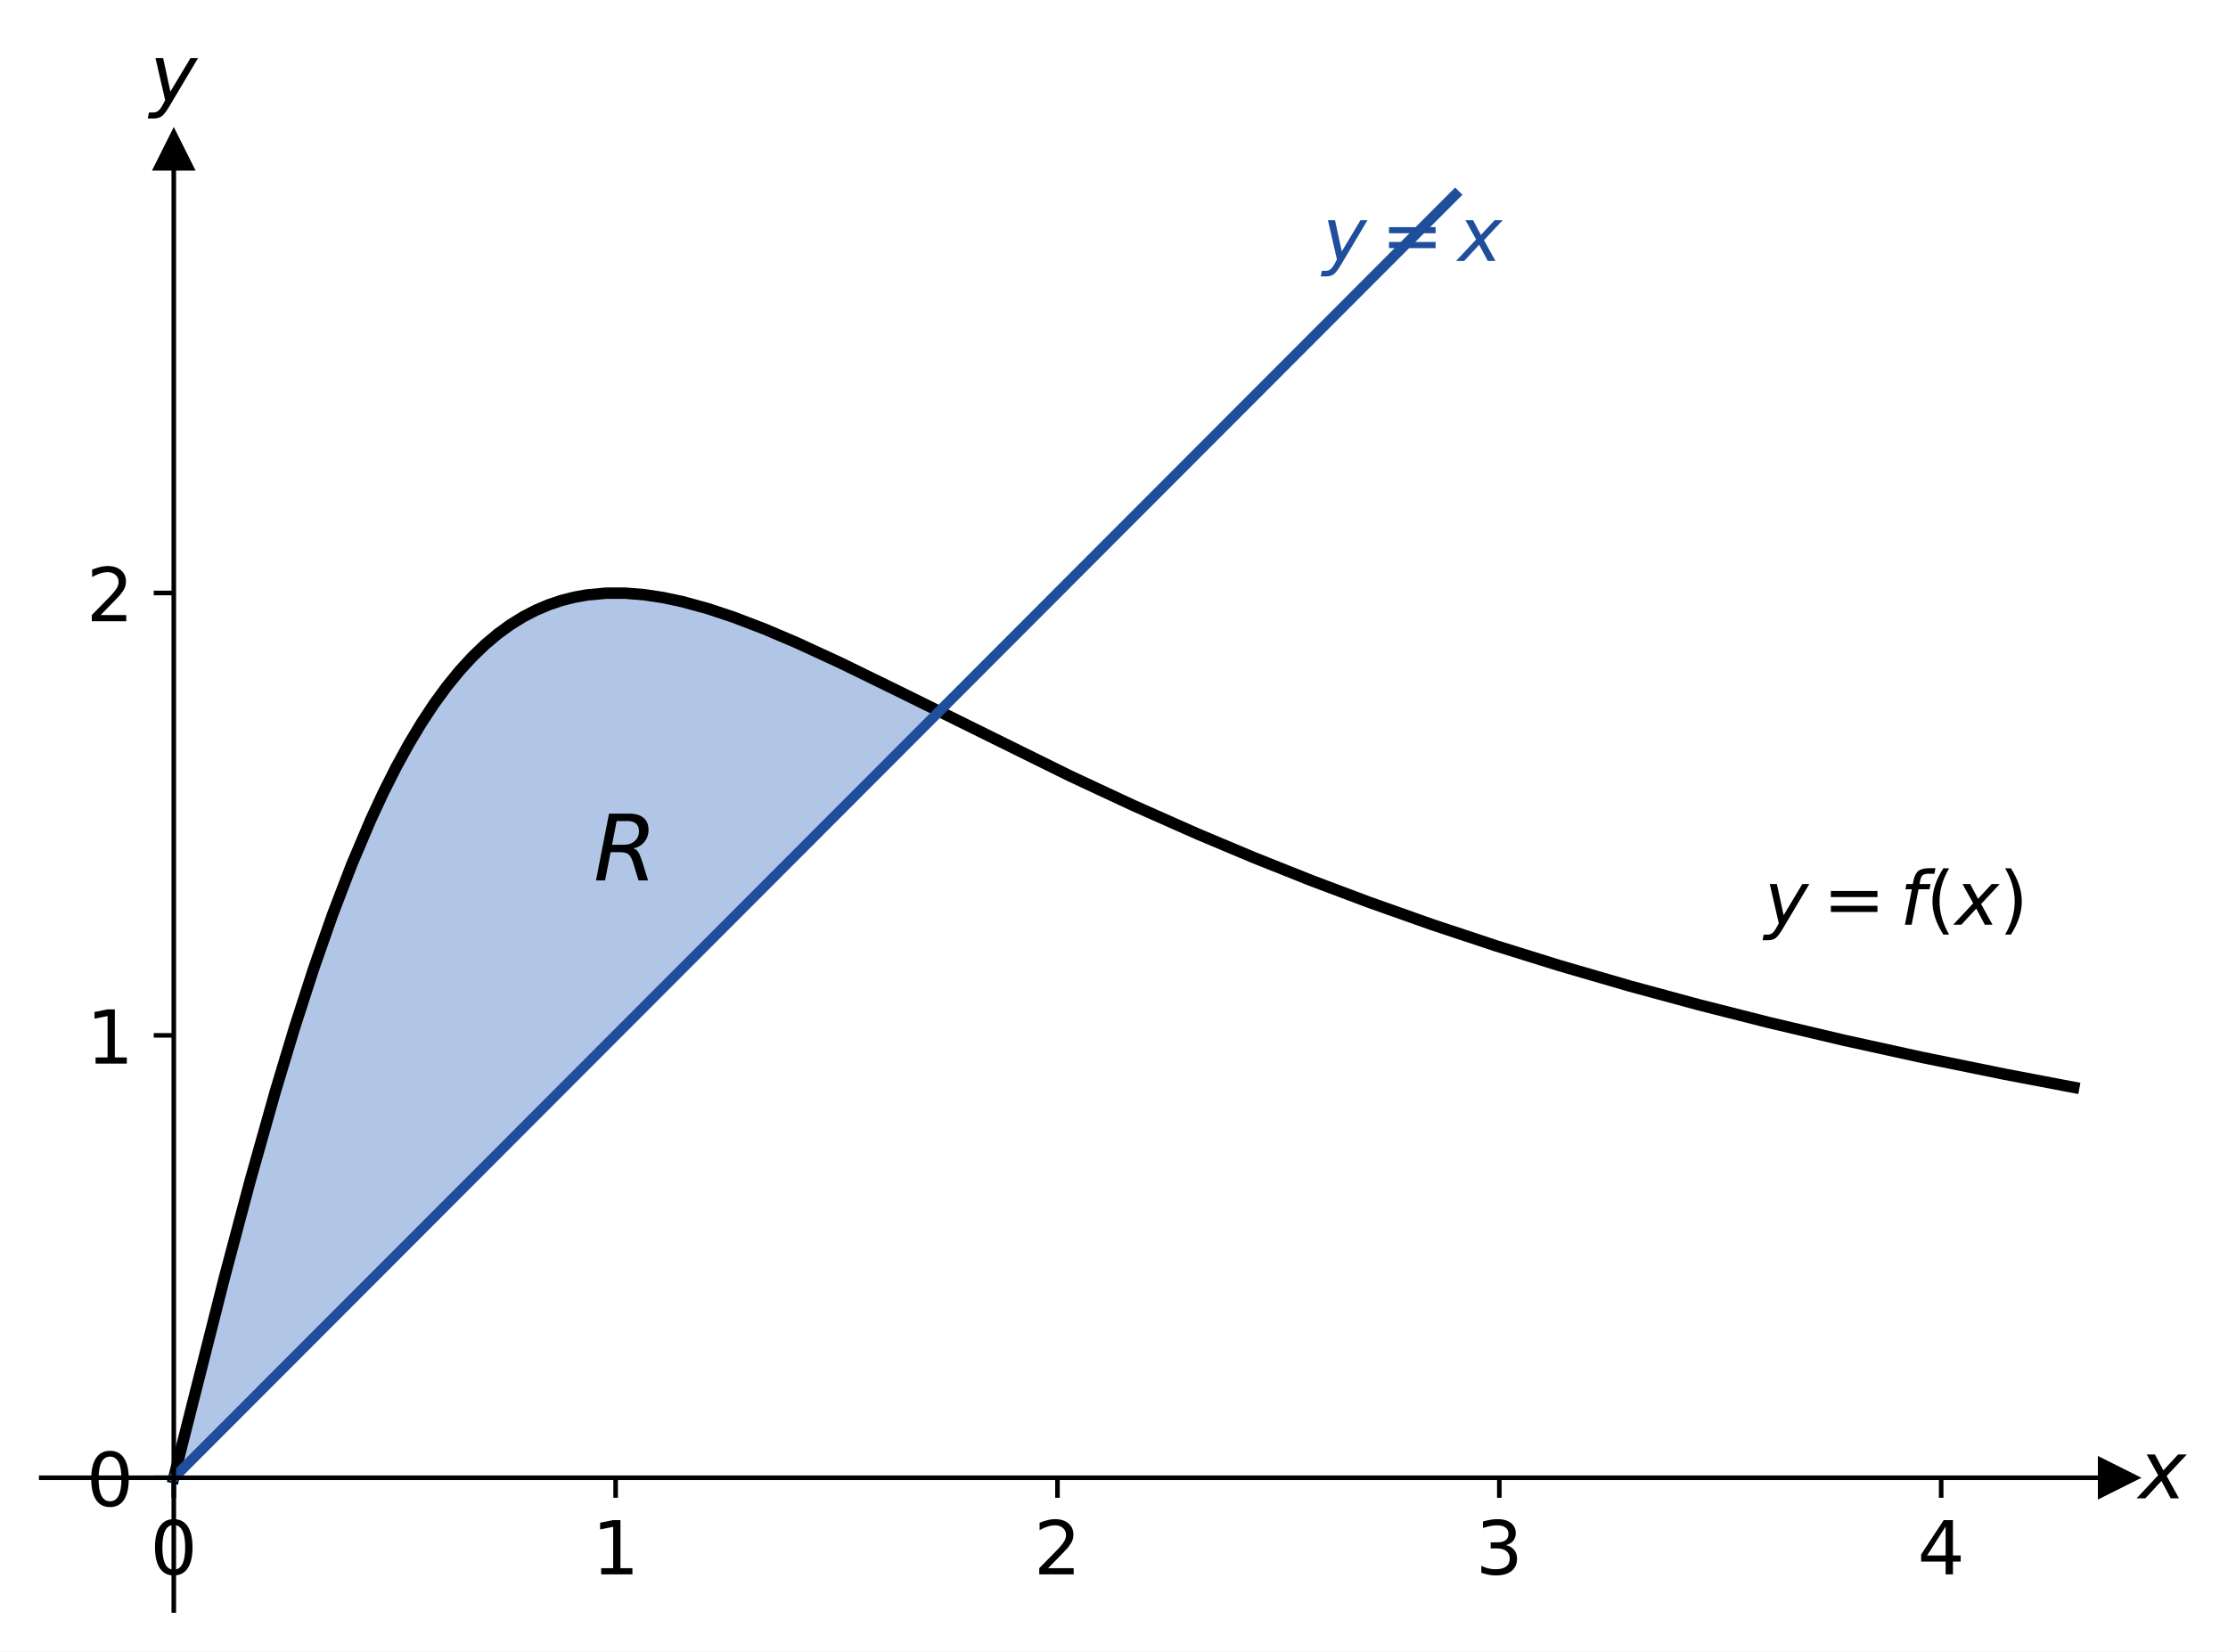
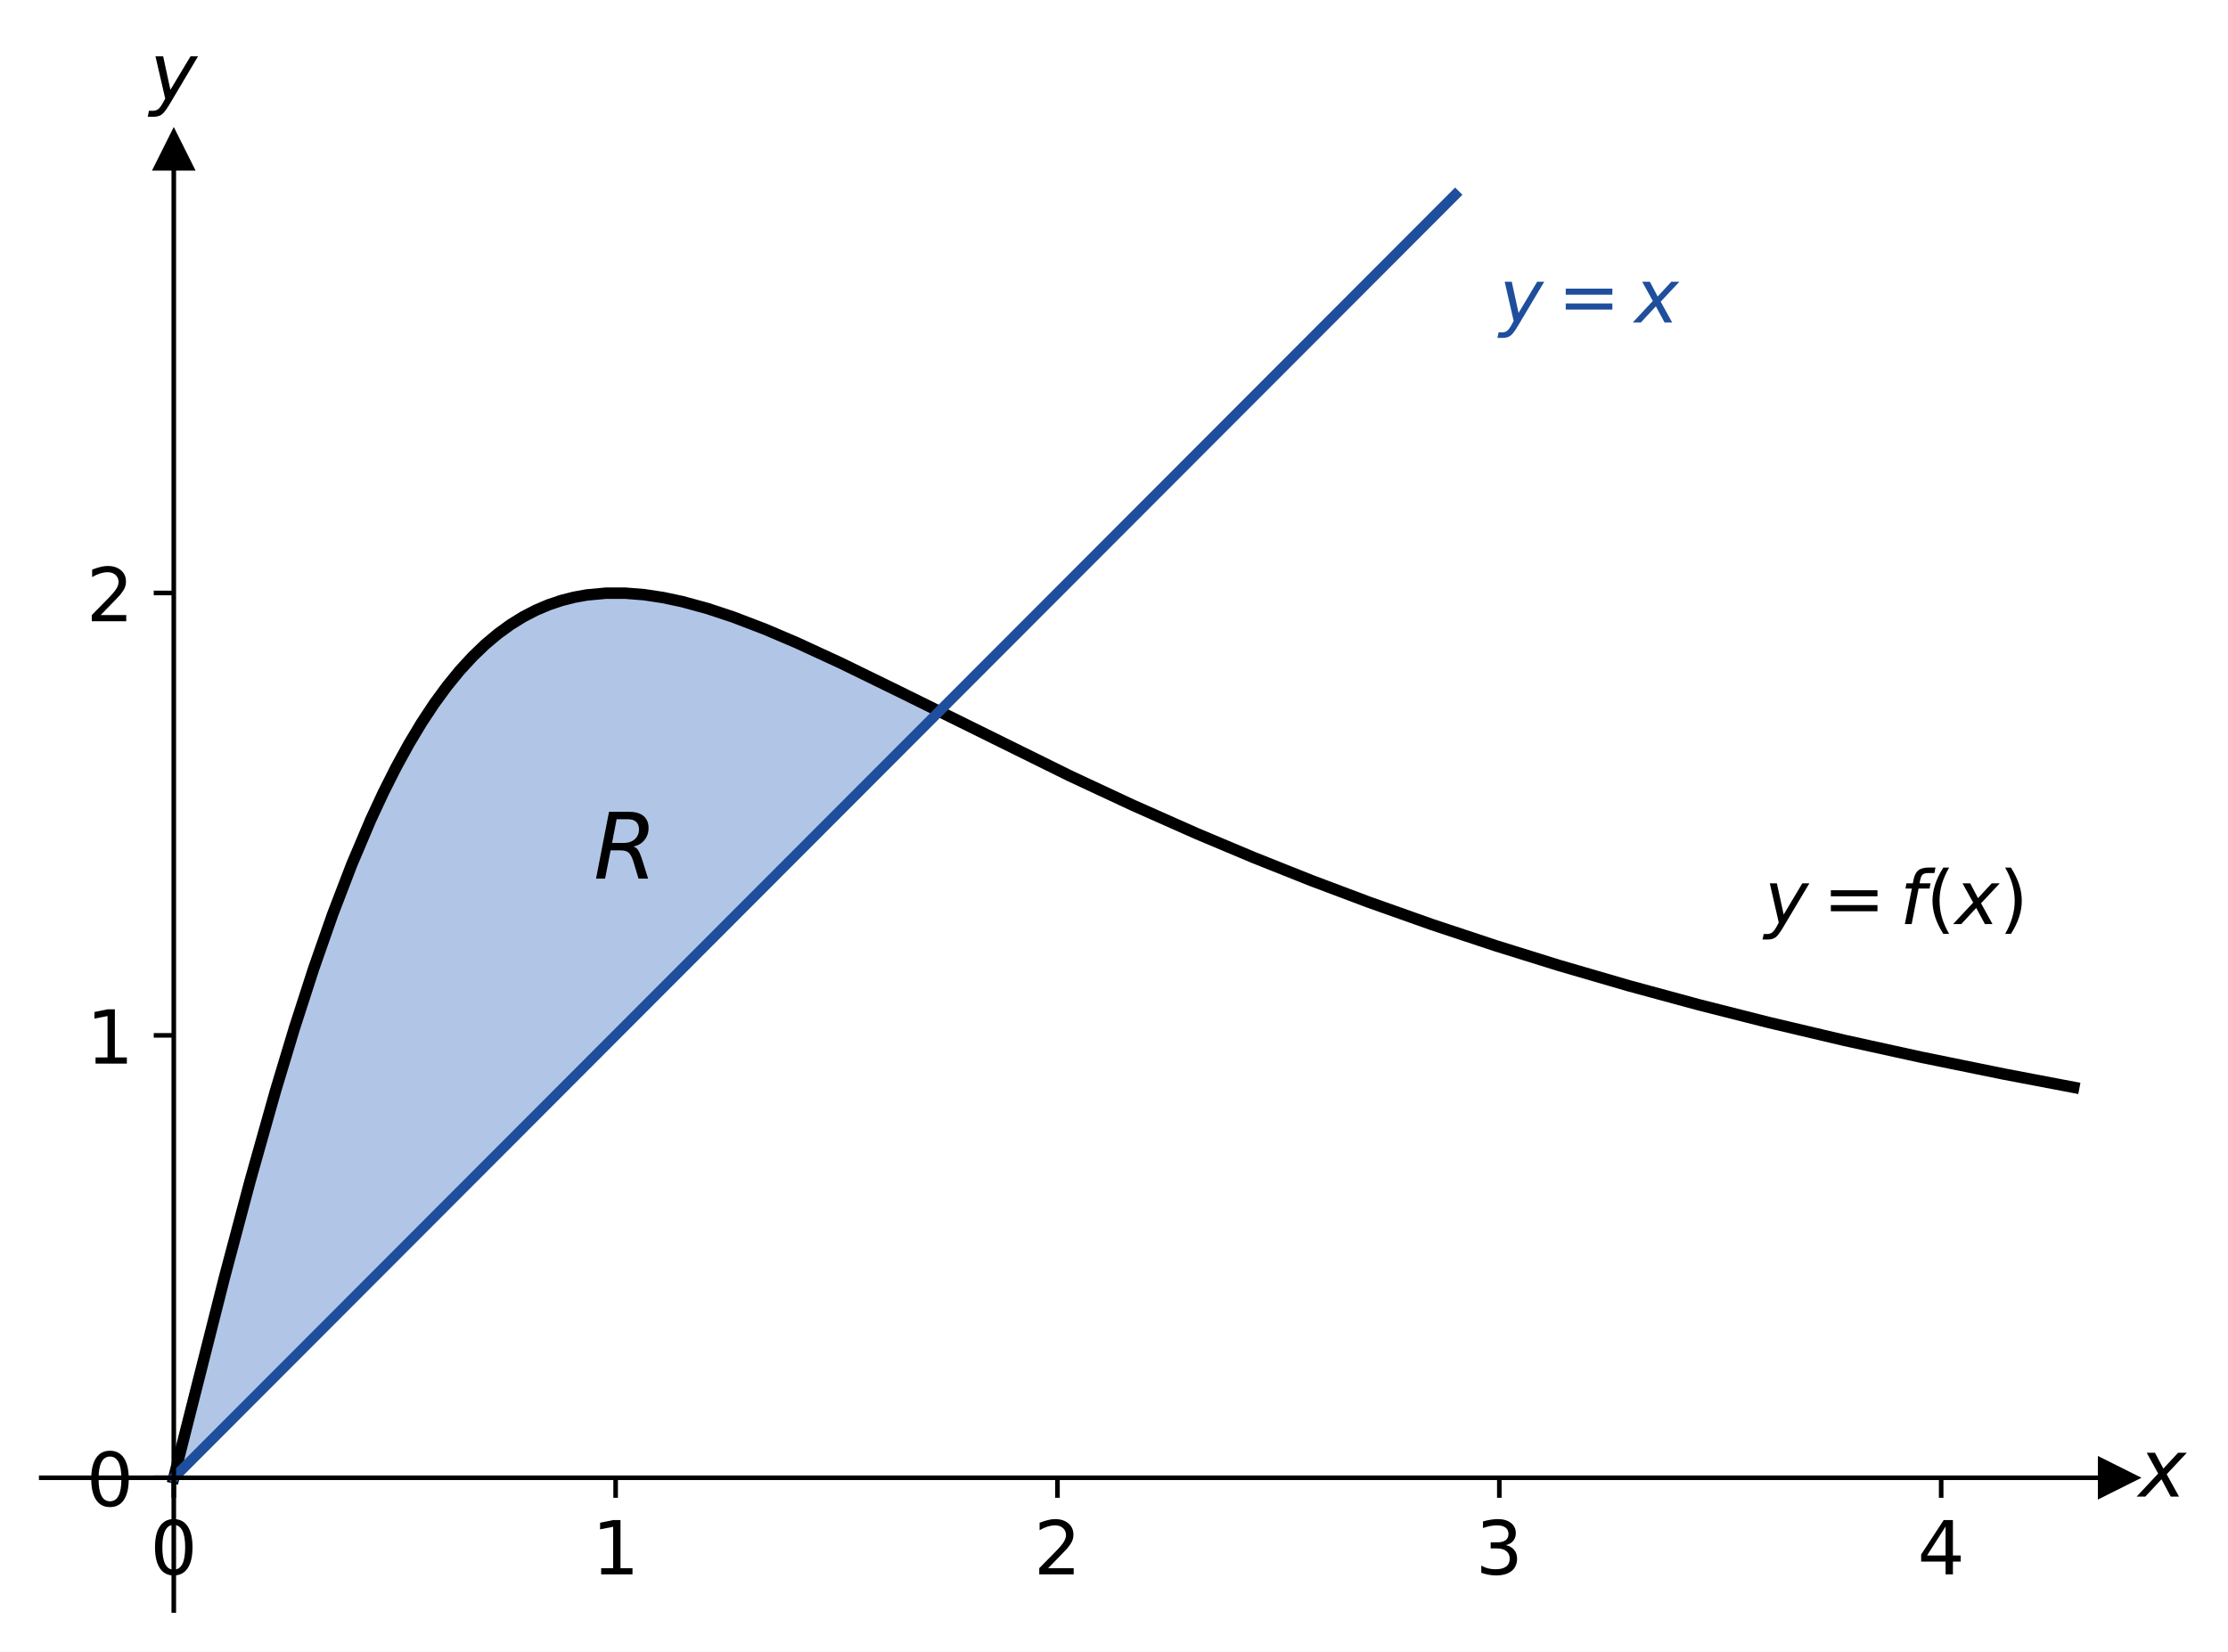
<svg xmlns="http://www.w3.org/2000/svg" xmlns:xlink="http://www.w3.org/1999/xlink" width="389.127pt" height="288.524pt" viewBox="0 0 389.127 288.524" version="1.1">
  <defs>
    <style type="text/css">*{stroke-linejoin: round; stroke-linecap: butt}</style>
  </defs>
  <g id="figure_1">
    <g id="patch_1">
      <path d="M 0 288.524  L 389.127 288.524  L 389.127 0  L 0 0  z " style="fill: #ffffff" />
    </g>
    <g id="axes_1">
      <g id="patch_2">
        <path d="M 7.2 281.324  L 369.9 281.324  L 369.9 26.3  L 7.2 26.3  z " style="fill: #ffffff" />
      </g>
      <g id="FillBetweenPolyCollection_1">
        <defs>
-           <path id="m726019458d" d="M 30.351 -30.384  L 30.351 -30.384  L 31.023 -31.057  L 31.694 -31.729  L 32.366 -32.402  L 33.038 -33.075  L 33.709 -33.747  L 34.381 -34.42  L 35.053 -35.092  L 35.724 -35.765  L 36.396 -36.438  L 37.068 -37.11  L 37.739 -37.783  L 38.411 -38.456  L 39.083 -39.128  L 39.754 -39.801  L 40.426 -40.473  L 41.098 -41.146  L 41.769 -41.819  L 42.441 -42.491  L 43.113 -43.164  L 43.785 -43.837  L 44.456 -44.509  L 45.128 -45.182  L 45.8 -45.854  L 46.471 -46.527  L 47.143 -47.2  L 47.815 -47.872  L 48.486 -48.545  L 49.158 -49.218  L 49.83 -49.89  L 50.501 -50.563  L 51.173 -51.235  L 51.845 -51.908  L 52.516 -52.581  L 53.188 -53.253  L 53.86 -53.926  L 54.531 -54.599  L 55.203 -55.271  L 55.875 -55.944  L 56.546 -56.616  L 57.218 -57.289  L 57.89 -57.962  L 58.561 -58.634  L 59.233 -59.307  L 59.905 -59.98  L 60.576 -60.652  L 61.248 -61.325  L 61.92 -61.997  L 62.591 -62.67  L 63.263 -63.343  L 63.935 -64.015  L 64.606 -64.688  L 65.278 -65.361  L 65.95 -66.033  L 66.621 -66.706  L 67.293 -67.379  L 67.965 -68.051  L 68.636 -68.724  L 69.308 -69.396  L 69.98 -70.069  L 70.651 -70.742  L 71.323 -71.414  L 71.995 -72.087  L 72.666 -72.76  L 73.338 -73.432  L 74.01 -74.105  L 74.681 -74.777  L 75.353 -75.45  L 76.025 -76.123  L 76.696 -76.795  L 77.368 -77.468  L 78.04 -78.141  L 78.711 -78.813  L 79.383 -79.486  L 80.055 -80.158  L 80.726 -80.831  L 81.398 -81.504  L 82.07 -82.176  L 82.741 -82.849  L 83.413 -83.522  L 84.085 -84.194  L 84.756 -84.867  L 85.428 -85.539  L 86.1 -86.212  L 86.772 -86.885  L 87.443 -87.557  L 88.115 -88.23  L 88.787 -88.903  L 89.458 -89.575  L 90.13 -90.248  L 90.802 -90.92  L 91.473 -91.593  L 92.145 -92.266  L 92.817 -92.938  L 93.488 -93.611  L 94.16 -94.284  L 94.832 -94.956  L 95.503 -95.629  L 96.175 -96.302  L 96.847 -96.974  L 97.518 -97.647  L 98.19 -98.319  L 98.862 -98.992  L 99.533 -99.665  L 100.205 -100.337  L 100.877 -101.01  L 101.548 -101.683  L 102.22 -102.355  L 102.892 -103.028  L 103.563 -103.7  L 104.235 -104.373  L 104.907 -105.046  L 105.578 -105.718  L 106.25 -106.391  L 106.922 -107.064  L 107.593 -107.736  L 108.265 -108.409  L 108.937 -109.081  L 109.608 -109.754  L 110.28 -110.427  L 110.952 -111.099  L 111.623 -111.772  L 112.295 -112.445  L 112.967 -113.117  L 113.638 -113.79  L 114.31 -114.462  L 114.982 -115.135  L 115.653 -115.808  L 116.325 -116.48  L 116.997 -117.153  L 117.668 -117.826  L 118.34 -118.498  L 119.012 -119.171  L 119.683 -119.843  L 120.355 -120.516  L 121.027 -121.189  L 121.698 -121.861  L 122.37 -122.534  L 123.042 -123.207  L 123.713 -123.879  L 124.385 -124.552  L 125.057 -125.224  L 125.728 -125.897  L 126.4 -126.57  L 127.072 -127.242  L 127.744 -127.915  L 128.415 -128.588  L 129.087 -129.26  L 129.759 -129.933  L 130.43 -130.606  L 131.102 -131.278  L 131.774 -131.951  L 132.445 -132.623  L 133.117 -133.296  L 133.789 -133.969  L 134.46 -134.641  L 135.132 -135.314  L 135.804 -135.987  L 136.475 -136.659  L 137.147 -137.332  L 137.819 -138.004  L 138.49 -138.677  L 139.162 -139.35  L 139.834 -140.022  L 140.505 -140.695  L 141.177 -141.368  L 141.849 -142.04  L 142.52 -142.713  L 143.192 -143.385  L 143.864 -144.058  L 144.535 -144.731  L 145.207 -145.403  L 145.879 -146.076  L 146.55 -146.749  L 147.222 -147.421  L 147.894 -148.094  L 148.565 -148.766  L 149.237 -149.439  L 149.909 -150.112  L 150.58 -150.784  L 151.252 -151.457  L 151.924 -152.13  L 152.595 -152.802  L 153.267 -153.475  L 153.939 -154.147  L 154.61 -154.82  L 155.282 -155.493  L 155.954 -156.165  L 156.625 -156.838  L 157.297 -157.511  L 157.969 -158.183  L 158.64 -158.856  L 159.312 -159.528  L 159.984 -160.201  L 160.655 -160.874  L 161.327 -161.546  L 161.999 -162.219  L 162.67 -162.892  L 163.342 -163.564  L 164.014 -164.237  L 164.014 -164.237  L 164.014 -164.237  L 163.342 -164.573  L 162.67 -164.909  L 161.999 -165.246  L 161.327 -165.582  L 160.655 -165.918  L 159.984 -166.253  L 159.312 -166.589  L 158.64 -166.924  L 157.969 -167.259  L 157.297 -167.593  L 156.625 -167.927  L 155.954 -168.261  L 155.282 -168.594  L 154.61 -168.926  L 153.939 -169.257  L 153.267 -169.588  L 152.595 -169.919  L 151.924 -170.248  L 151.252 -170.576  L 150.58 -170.904  L 149.909 -171.23  L 149.237 -171.555  L 148.565 -171.879  L 147.894 -172.202  L 147.222 -172.524  L 146.55 -172.844  L 145.879 -173.163  L 145.207 -173.48  L 144.535 -173.795  L 143.864 -174.109  L 143.192 -174.421  L 142.52 -174.731  L 141.849 -175.039  L 141.177 -175.345  L 140.505 -175.648  L 139.834 -175.95  L 139.162 -176.249  L 138.49 -176.545  L 137.819 -176.839  L 137.147 -177.13  L 136.475 -177.418  L 135.804 -177.704  L 135.132 -177.986  L 134.46 -178.265  L 133.789 -178.541  L 133.117 -178.813  L 132.445 -179.082  L 131.774 -179.347  L 131.102 -179.608  L 130.43 -179.865  L 129.759 -180.118  L 129.087 -180.367  L 128.415 -180.611  L 127.744 -180.851  L 127.072 -181.085  L 126.4 -181.315  L 125.728 -181.54  L 125.057 -181.76  L 124.385 -181.974  L 123.713 -182.182  L 123.042 -182.385  L 122.37 -182.581  L 121.698 -182.772  L 121.027 -182.956  L 120.355 -183.133  L 119.683 -183.303  L 119.012 -183.467  L 118.34 -183.623  L 117.668 -183.772  L 116.997 -183.913  L 116.325 -184.046  L 115.653 -184.172  L 114.982 -184.288  L 114.31 -184.396  L 113.638 -184.495  L 112.967 -184.585  L 112.295 -184.666  L 111.623 -184.737  L 110.952 -184.798  L 110.28 -184.849  L 109.608 -184.889  L 108.937 -184.918  L 108.265 -184.937  L 107.593 -184.944  L 106.922 -184.939  L 106.25 -184.923  L 105.578 -184.894  L 104.907 -184.852  L 104.235 -184.798  L 103.563 -184.73  L 102.892 -184.649  L 102.22 -184.553  L 101.548 -184.444  L 100.877 -184.32  L 100.205 -184.18  L 99.533 -184.026  L 98.862 -183.856  L 98.19 -183.669  L 97.518 -183.466  L 96.847 -183.247  L 96.175 -183.01  L 95.503 -182.755  L 94.832 -182.483  L 94.16 -182.192  L 93.488 -181.882  L 92.817 -181.554  L 92.145 -181.205  L 91.473 -180.837  L 90.802 -180.448  L 90.13 -180.038  L 89.458 -179.607  L 88.787 -179.154  L 88.115 -178.68  L 87.443 -178.182  L 86.772 -177.662  L 86.1 -177.118  L 85.428 -176.551  L 84.756 -175.96  L 84.085 -175.343  L 83.413 -174.702  L 82.741 -174.035  L 82.07 -173.343  L 81.398 -172.624  L 80.726 -171.878  L 80.055 -171.105  L 79.383 -170.305  L 78.711 -169.477  L 78.04 -168.62  L 77.368 -167.735  L 76.696 -166.82  L 76.025 -165.876  L 75.353 -164.903  L 74.681 -163.899  L 74.01 -162.864  L 73.338 -161.799  L 72.666 -160.703  L 71.995 -159.575  L 71.323 -158.415  L 70.651 -157.223  L 69.98 -155.999  L 69.308 -154.742  L 68.636 -153.452  L 67.965 -152.13  L 67.293 -150.774  L 66.621 -149.384  L 65.95 -147.961  L 65.278 -146.504  L 64.606 -145.013  L 63.935 -143.489  L 63.263 -141.93  L 62.591 -140.337  L 61.92 -138.71  L 61.248 -137.049  L 60.576 -135.354  L 59.905 -133.625  L 59.233 -131.862  L 58.561 -130.065  L 57.89 -128.234  L 57.218 -126.37  L 56.546 -124.473  L 55.875 -122.542  L 55.203 -120.579  L 54.531 -118.583  L 53.86 -116.555  L 53.188 -114.495  L 52.516 -112.404  L 51.845 -110.282  L 51.173 -108.13  L 50.501 -105.947  L 49.83 -103.736  L 49.158 -101.495  L 48.486 -99.226  L 47.815 -96.929  L 47.143 -94.606  L 46.471 -92.256  L 45.8 -89.881  L 45.128 -87.482  L 44.456 -85.058  L 43.785 -82.612  L 43.113 -80.143  L 42.441 -77.653  L 41.769 -75.143  L 41.098 -72.613  L 40.426 -70.065  L 39.754 -67.5  L 39.083 -64.918  L 38.411 -62.322  L 37.739 -59.711  L 37.068 -57.087  L 36.396 -54.451  L 35.724 -51.804  L 35.053 -49.148  L 34.381 -46.483  L 33.709 -43.811  L 33.038 -41.133  L 32.366 -38.45  L 31.694 -35.763  L 31.023 -33.074  L 30.351 -30.384  z " style="stroke: #9db8e0; stroke-opacity: 0.8" />
+           <path id="m3c6b346eb5" d="M 30.351 -30.384  L 30.351 -30.384  L 31.023 -31.057  L 31.694 -31.729  L 32.366 -32.402  L 33.038 -33.075  L 33.709 -33.747  L 34.381 -34.42  L 35.053 -35.092  L 35.724 -35.765  L 36.396 -36.438  L 37.068 -37.11  L 37.739 -37.783  L 38.411 -38.456  L 39.083 -39.128  L 39.754 -39.801  L 40.426 -40.473  L 41.098 -41.146  L 41.769 -41.819  L 42.441 -42.491  L 43.113 -43.164  L 43.785 -43.837  L 44.456 -44.509  L 45.128 -45.182  L 45.8 -45.854  L 46.471 -46.527  L 47.143 -47.2  L 47.815 -47.872  L 48.486 -48.545  L 49.158 -49.218  L 49.83 -49.89  L 50.501 -50.563  L 51.173 -51.235  L 51.845 -51.908  L 52.516 -52.581  L 53.188 -53.253  L 53.86 -53.926  L 54.531 -54.599  L 55.203 -55.271  L 55.875 -55.944  L 56.546 -56.616  L 57.218 -57.289  L 57.89 -57.962  L 58.561 -58.634  L 59.233 -59.307  L 59.905 -59.98  L 60.576 -60.652  L 61.248 -61.325  L 61.92 -61.997  L 62.591 -62.67  L 63.263 -63.343  L 63.935 -64.015  L 64.606 -64.688  L 65.278 -65.361  L 65.95 -66.033  L 66.621 -66.706  L 67.293 -67.379  L 67.965 -68.051  L 68.636 -68.724  L 69.308 -69.396  L 69.98 -70.069  L 70.651 -70.742  L 71.323 -71.414  L 71.995 -72.087  L 72.666 -72.76  L 73.338 -73.432  L 74.01 -74.105  L 74.681 -74.777  L 75.353 -75.45  L 76.025 -76.123  L 76.696 -76.795  L 77.368 -77.468  L 78.04 -78.141  L 78.711 -78.813  L 79.383 -79.486  L 80.055 -80.158  L 80.726 -80.831  L 81.398 -81.504  L 82.07 -82.176  L 82.741 -82.849  L 83.413 -83.522  L 84.085 -84.194  L 84.756 -84.867  L 85.428 -85.539  L 86.1 -86.212  L 86.772 -86.885  L 87.443 -87.557  L 88.115 -88.23  L 88.787 -88.903  L 89.458 -89.575  L 90.13 -90.248  L 90.802 -90.92  L 91.473 -91.593  L 92.145 -92.266  L 92.817 -92.938  L 93.488 -93.611  L 94.16 -94.284  L 94.832 -94.956  L 95.503 -95.629  L 96.175 -96.302  L 96.847 -96.974  L 97.518 -97.647  L 98.19 -98.319  L 98.862 -98.992  L 99.533 -99.665  L 100.205 -100.337  L 100.877 -101.01  L 101.548 -101.683  L 102.22 -102.355  L 102.892 -103.028  L 103.563 -103.7  L 104.235 -104.373  L 104.907 -105.046  L 105.578 -105.718  L 106.25 -106.391  L 106.922 -107.064  L 107.593 -107.736  L 108.265 -108.409  L 108.937 -109.081  L 109.608 -109.754  L 110.28 -110.427  L 110.952 -111.099  L 111.623 -111.772  L 112.295 -112.445  L 112.967 -113.117  L 113.638 -113.79  L 114.31 -114.462  L 114.982 -115.135  L 115.653 -115.808  L 116.325 -116.48  L 116.997 -117.153  L 117.668 -117.826  L 118.34 -118.498  L 119.012 -119.171  L 119.683 -119.843  L 120.355 -120.516  L 121.027 -121.189  L 121.698 -121.861  L 122.37 -122.534  L 123.042 -123.207  L 123.713 -123.879  L 124.385 -124.552  L 125.057 -125.224  L 125.728 -125.897  L 126.4 -126.57  L 127.072 -127.242  L 127.744 -127.915  L 128.415 -128.588  L 129.087 -129.26  L 129.759 -129.933  L 130.43 -130.606  L 131.102 -131.278  L 131.774 -131.951  L 132.445 -132.623  L 133.117 -133.296  L 133.789 -133.969  L 134.46 -134.641  L 135.132 -135.314  L 135.804 -135.987  L 136.475 -136.659  L 137.147 -137.332  L 137.819 -138.004  L 138.49 -138.677  L 139.162 -139.35  L 139.834 -140.022  L 140.505 -140.695  L 141.177 -141.368  L 141.849 -142.04  L 142.52 -142.713  L 143.192 -143.385  L 143.864 -144.058  L 144.535 -144.731  L 145.207 -145.403  L 145.879 -146.076  L 146.55 -146.749  L 147.222 -147.421  L 147.894 -148.094  L 148.565 -148.766  L 149.237 -149.439  L 149.909 -150.112  L 150.58 -150.784  L 151.252 -151.457  L 151.924 -152.13  L 152.595 -152.802  L 153.267 -153.475  L 153.939 -154.147  L 154.61 -154.82  L 155.282 -155.493  L 155.954 -156.165  L 156.625 -156.838  L 157.297 -157.511  L 157.969 -158.183  L 158.64 -158.856  L 159.312 -159.528  L 159.984 -160.201  L 160.655 -160.874  L 161.327 -161.546  L 161.999 -162.219  L 162.67 -162.892  L 163.342 -163.564  L 164.014 -164.237  L 164.014 -164.237  L 164.014 -164.237  L 163.342 -164.573  L 162.67 -164.909  L 161.999 -165.246  L 161.327 -165.582  L 160.655 -165.918  L 159.984 -166.253  L 159.312 -166.589  L 158.64 -166.924  L 157.969 -167.259  L 157.297 -167.593  L 156.625 -167.927  L 155.954 -168.261  L 155.282 -168.594  L 154.61 -168.926  L 153.939 -169.257  L 153.267 -169.588  L 152.595 -169.919  L 151.924 -170.248  L 151.252 -170.576  L 150.58 -170.904  L 149.909 -171.23  L 149.237 -171.555  L 148.565 -171.879  L 147.894 -172.202  L 147.222 -172.524  L 146.55 -172.844  L 145.879 -173.163  L 145.207 -173.48  L 144.535 -173.795  L 143.864 -174.109  L 143.192 -174.421  L 142.52 -174.731  L 141.849 -175.039  L 141.177 -175.345  L 140.505 -175.648  L 139.834 -175.95  L 139.162 -176.249  L 138.49 -176.545  L 137.819 -176.839  L 137.147 -177.13  L 136.475 -177.418  L 135.804 -177.704  L 135.132 -177.986  L 134.46 -178.265  L 133.789 -178.541  L 133.117 -178.813  L 132.445 -179.082  L 131.774 -179.347  L 131.102 -179.608  L 130.43 -179.865  L 129.759 -180.118  L 129.087 -180.367  L 128.415 -180.611  L 127.744 -180.851  L 127.072 -181.085  L 126.4 -181.315  L 125.728 -181.54  L 125.057 -181.76  L 124.385 -181.974  L 123.713 -182.182  L 123.042 -182.385  L 122.37 -182.581  L 121.698 -182.772  L 121.027 -182.956  L 120.355 -183.133  L 119.683 -183.303  L 119.012 -183.467  L 118.34 -183.623  L 117.668 -183.772  L 116.997 -183.913  L 116.325 -184.046  L 115.653 -184.172  L 114.982 -184.288  L 114.31 -184.396  L 113.638 -184.495  L 112.967 -184.585  L 112.295 -184.666  L 111.623 -184.737  L 110.952 -184.798  L 110.28 -184.849  L 109.608 -184.889  L 108.937 -184.918  L 108.265 -184.937  L 107.593 -184.944  L 106.922 -184.939  L 106.25 -184.923  L 105.578 -184.894  L 104.907 -184.852  L 104.235 -184.798  L 103.563 -184.73  L 102.892 -184.649  L 102.22 -184.553  L 101.548 -184.444  L 100.877 -184.32  L 100.205 -184.18  L 99.533 -184.026  L 98.862 -183.856  L 98.19 -183.669  L 97.518 -183.466  L 96.847 -183.247  L 96.175 -183.01  L 95.503 -182.755  L 94.832 -182.483  L 94.16 -182.192  L 93.488 -181.882  L 92.817 -181.554  L 92.145 -181.205  L 91.473 -180.837  L 90.802 -180.448  L 90.13 -180.038  L 89.458 -179.607  L 88.787 -179.154  L 88.115 -178.68  L 87.443 -178.182  L 86.772 -177.662  L 86.1 -177.118  L 85.428 -176.551  L 84.756 -175.96  L 84.085 -175.343  L 83.413 -174.702  L 82.741 -174.035  L 82.07 -173.343  L 81.398 -172.624  L 80.726 -171.878  L 80.055 -171.105  L 79.383 -170.305  L 78.711 -169.477  L 78.04 -168.62  L 77.368 -167.735  L 76.696 -166.82  L 76.025 -165.876  L 75.353 -164.903  L 74.681 -163.899  L 74.01 -162.864  L 73.338 -161.799  L 72.666 -160.703  L 71.995 -159.575  L 71.323 -158.415  L 70.651 -157.223  L 69.98 -155.999  L 69.308 -154.742  L 68.636 -153.452  L 67.965 -152.13  L 67.293 -150.774  L 66.621 -149.384  L 65.95 -147.961  L 65.278 -146.504  L 64.606 -145.013  L 63.935 -143.489  L 63.263 -141.93  L 62.591 -140.337  L 61.92 -138.71  L 61.248 -137.049  L 60.576 -135.354  L 59.905 -133.625  L 59.233 -131.862  L 58.561 -130.065  L 57.89 -128.234  L 57.218 -126.37  L 56.546 -124.473  L 55.875 -122.542  L 55.203 -120.579  L 54.531 -118.583  L 53.86 -116.555  L 53.188 -114.495  L 52.516 -112.404  L 51.845 -110.282  L 51.173 -108.13  L 50.501 -105.947  L 49.83 -103.736  L 49.158 -101.495  L 48.486 -99.226  L 47.815 -96.929  L 47.143 -94.606  L 46.471 -92.256  L 45.8 -89.881  L 45.128 -87.482  L 44.456 -85.058  L 43.785 -82.612  L 43.113 -80.143  L 42.441 -77.653  L 41.769 -75.143  L 41.098 -72.613  L 40.426 -70.065  L 39.754 -67.5  L 39.083 -64.918  L 38.411 -62.322  L 37.739 -59.711  L 37.068 -57.087  L 36.396 -54.451  L 35.724 -51.804  L 35.053 -49.148  L 34.381 -46.483  L 33.709 -43.811  L 33.038 -41.133  L 32.366 -38.45  L 31.694 -35.763  L 31.023 -33.074  L 30.351 -30.384  z " style="stroke: #9db8e0; stroke-opacity: 0.8" />
        </defs>
-         <g clip-path="url(#pcbd06faea0)">
-           <use xlink:href="#m726019458d" x="0" y="288.524" style="fill: #9db8e0; fill-opacity: 0.8; stroke: #9db8e0; stroke-opacity: 0.8" />
+         <g clip-path="url(#p4cbbc4926b)">
+           <use xlink:href="#m3c6b346eb5" x="0" y="288.524" style="fill: #9db8e0; fill-opacity: 0.8; stroke: #9db8e0; stroke-opacity: 0.8" />
        </g>
      </g>
      <g id="matplotlib.axis_1">
        <g id="xtick_1">
          <g id="line2d_1">
            <defs>
-               <path id="m41074f0db8" d="M 0 0  L 0 3.5  " style="stroke: #000000; stroke-width: 0.8" />
+               <path id="mc3952c358d" d="M 0 0  L 0 3.5  " style="stroke: #000000; stroke-width: 0.8" />
            </defs>
            <g>
-               <use xlink:href="#m41074f0db8" x="30.351" y="258.14" style="stroke: #000000; stroke-width: 0.8" />
+               <use xlink:href="#mc3952c358d" x="30.351" y="258.14" style="stroke: #000000; stroke-width: 0.8" />
            </g>
          </g>
          <g id="text_1">
-             <g transform="translate(26.21544 275.0174) scale(0.13 -0.13)">
-               <defs>
-                 <path id="DejaVuSans-13" d="M 2034 4250  Q 1547 4250 1301 3770  Q 1056 3291 1056 2328  Q 1056 1369 1301 889  Q 1547 409 2034 409  Q 2525 409 2770 889  Q 3016 1369 3016 2328  Q 3016 3291 2770 3770  Q 2525 4250 2034 4250  z M 2034 4750  Q 2819 4750 3233 4129  Q 3647 3509 3647 2328  Q 3647 1150 3233 529  Q 2819 -91 2034 -91  Q 1250 -91 836 529  Q 422 1150 422 2328  Q 422 3509 836 4129  Q 1250 4750 2034 4750  z " transform="scale(0.015625)" />
-               </defs>
-               <use xlink:href="#DejaVuSans-13" />
-             </g>
+             <text style="font-size: 13px; font-family: 'DejaVu Sans'; text-anchor: middle" x="30.351" y="275.017" transform="rotate(-0 30.35106 275.0174)">0</text>
          </g>
        </g>
        <g id="xtick_2">
          <g id="line2d_2">
            <g>
-               <use xlink:href="#m41074f0db8" x="107.521" y="258.14" style="stroke: #000000; stroke-width: 0.8" />
+               <use xlink:href="#mc3952c358d" x="107.521" y="258.14" style="stroke: #000000; stroke-width: 0.8" />
            </g>
          </g>
          <g id="text_2">
-             <g transform="translate(103.3857 275.0174) scale(0.13 -0.13)">
-               <defs>
-                 <path id="DejaVuSans-14" d="M 794 531  L 1825 531  L 1825 4091  L 703 3866  L 703 4441  L 1819 4666  L 2450 4666  L 2450 531  L 3481 531  L 3481 0  L 794 0  L 794 531  z " transform="scale(0.015625)" />
-               </defs>
-               <use xlink:href="#DejaVuSans-14" />
-             </g>
+             <text style="font-size: 13px; font-family: 'DejaVu Sans'; text-anchor: middle" x="107.521" y="275.017" transform="rotate(-0 107.5213 275.0174)">1</text>
          </g>
        </g>
        <g id="xtick_3">
          <g id="line2d_3">
            <g>
-               <use xlink:href="#m41074f0db8" x="184.691" y="258.14" style="stroke: #000000; stroke-width: 0.8" />
+               <use xlink:href="#mc3952c358d" x="184.691" y="258.14" style="stroke: #000000; stroke-width: 0.8" />
            </g>
          </g>
          <g id="text_3">
-             <g transform="translate(180.5559 275.0174) scale(0.13 -0.13)">
-               <defs>
-                 <path id="DejaVuSans-15" d="M 1228 531  L 3431 531  L 3431 0  L 469 0  L 469 531  Q 828 903 1448 1529  Q 2069 2156 2228 2338  Q 2531 2678 2651 2914  Q 2772 3150 2772 3378  Q 2772 3750 2511 3984  Q 2250 4219 1831 4219  Q 1534 4219 1204 4116  Q 875 4013 500 3803  L 500 4441  Q 881 4594 1212 4672  Q 1544 4750 1819 4750  Q 2544 4750 2975 4387  Q 3406 4025 3406 3419  Q 3406 3131 3298 2873  Q 3191 2616 2906 2266  Q 2828 2175 2409 1742  Q 1991 1309 1228 531  z " transform="scale(0.015625)" />
-               </defs>
-               <use xlink:href="#DejaVuSans-15" />
-             </g>
+             <text style="font-size: 13px; font-family: 'DejaVu Sans'; text-anchor: middle" x="184.691" y="275.017" transform="rotate(-0 184.6915 275.0174)">2</text>
          </g>
        </g>
        <g id="xtick_4">
          <g id="line2d_4">
            <g>
-               <use xlink:href="#m41074f0db8" x="261.862" y="258.14" style="stroke: #000000; stroke-width: 0.8" />
+               <use xlink:href="#mc3952c358d" x="261.862" y="258.14" style="stroke: #000000; stroke-width: 0.8" />
            </g>
          </g>
          <g id="text_4">
-             <g transform="translate(257.7261 275.0174) scale(0.13 -0.13)">
-               <defs>
-                 <path id="DejaVuSans-16" d="M 2597 2516  Q 3050 2419 3304 2112  Q 3559 1806 3559 1356  Q 3559 666 3084 287  Q 2609 -91 1734 -91  Q 1441 -91 1130 -33  Q 819 25 488 141  L 488 750  Q 750 597 1062 519  Q 1375 441 1716 441  Q 2309 441 2620 675  Q 2931 909 2931 1356  Q 2931 1769 2642 2001  Q 2353 2234 1838 2234  L 1294 2234  L 1294 2753  L 1863 2753  Q 2328 2753 2575 2939  Q 2822 3125 2822 3475  Q 2822 3834 2567 4026  Q 2313 4219 1838 4219  Q 1578 4219 1281 4162  Q 984 4106 628 3988  L 628 4550  Q 988 4650 1302 4700  Q 1616 4750 1894 4750  Q 2613 4750 3031 4423  Q 3450 4097 3450 3541  Q 3450 3153 3228 2886  Q 3006 2619 2597 2516  z " transform="scale(0.015625)" />
-               </defs>
-               <use xlink:href="#DejaVuSans-16" />
-             </g>
+             <text style="font-size: 13px; font-family: 'DejaVu Sans'; text-anchor: middle" x="261.862" y="275.017" transform="rotate(-0 261.8617 275.0174)">3</text>
          </g>
        </g>
        <g id="xtick_5">
          <g id="line2d_5">
            <g>
-               <use xlink:href="#m41074f0db8" x="339.032" y="258.14" style="stroke: #000000; stroke-width: 0.8" />
+               <use xlink:href="#mc3952c358d" x="339.032" y="258.14" style="stroke: #000000; stroke-width: 0.8" />
            </g>
          </g>
          <g id="text_5">
-             <g transform="translate(334.8963 275.0174) scale(0.13 -0.13)">
-               <defs>
-                 <path id="DejaVuSans-17" d="M 2419 4116  L 825 1625  L 2419 1625  L 2419 4116  z M 2253 4666  L 3047 4666  L 3047 1625  L 3713 1625  L 3713 1100  L 3047 1100  L 3047 0  L 2419 0  L 2419 1100  L 313 1100  L 313 1709  L 2253 4666  z " transform="scale(0.015625)" />
-               </defs>
-               <use xlink:href="#DejaVuSans-17" />
-             </g>
+             <text style="font-size: 13px; font-family: 'DejaVu Sans'; text-anchor: middle" x="339.032" y="275.017" transform="rotate(-0 339.0319 275.0174)">4</text>
          </g>
        </g>
      </g>
      <g id="matplotlib.axis_2">
        <g id="ytick_1">
          <g id="line2d_6">
            <defs>
-               <path id="mb75d2724c5" d="M 0 0  L -3.5 0  " style="stroke: #000000; stroke-width: 0.8" />
+               <path id="mdf223b8347" d="M 0 0  L -3.5 0  " style="stroke: #000000; stroke-width: 0.8" />
            </defs>
            <g>
-               <use xlink:href="#mb75d2724c5" x="30.351" y="258.14" style="stroke: #000000; stroke-width: 0.8" />
+               <use xlink:href="#mdf223b8347" x="30.351" y="258.14" style="stroke: #000000; stroke-width: 0.8" />
            </g>
          </g>
          <g id="text_6">
-             <g transform="translate(15.07981 263.079) scale(0.13 -0.13)">
-               <use xlink:href="#DejaVuSans-13" />
-             </g>
+             <text style="font-size: 13px; font-family: 'DejaVu Sans'; text-anchor: end" x="23.351" y="263.079" transform="rotate(-0 23.35106 263.079)">0</text>
          </g>
        </g>
        <g id="ytick_2">
          <g id="line2d_7">
            <g>
-               <use xlink:href="#mb75d2724c5" x="30.351" y="180.86" style="stroke: #000000; stroke-width: 0.8" />
+               <use xlink:href="#mdf223b8347" x="30.351" y="180.86" style="stroke: #000000; stroke-width: 0.8" />
            </g>
          </g>
          <g id="text_7">
-             <g transform="translate(15.07981 185.799) scale(0.13 -0.13)">
-               <use xlink:href="#DejaVuSans-14" />
-             </g>
+             <text style="font-size: 13px; font-family: 'DejaVu Sans'; text-anchor: end" x="23.351" y="185.799" transform="rotate(-0 23.35106 185.799)">1</text>
          </g>
        </g>
        <g id="ytick_3">
          <g id="line2d_8">
            <g>
-               <use xlink:href="#mb75d2724c5" x="30.351" y="103.58" style="stroke: #000000; stroke-width: 0.8" />
+               <use xlink:href="#mdf223b8347" x="30.351" y="103.58" style="stroke: #000000; stroke-width: 0.8" />
            </g>
          </g>
          <g id="text_8">
-             <g transform="translate(15.07981 108.519) scale(0.13 -0.13)">
-               <use xlink:href="#DejaVuSans-15" />
-             </g>
+             <text style="font-size: 13px; font-family: 'DejaVu Sans'; text-anchor: end" x="23.351" y="108.519" transform="rotate(-0 23.35106 108.519)">2</text>
          </g>
        </g>
      </g>
      <g id="line2d_9">
        <defs>
-           <path id="m7acbd0b1b2" d="M 3 0  L -3 -3  L -3 3  z " style="stroke: #000000; stroke-linejoin: miter" />
+           <path id="mca47e64a1c" d="M 3 0  L -3 -3  L -3 3  z " style="stroke: #000000; stroke-linejoin: miter" />
        </defs>
        <g>
-           <use xlink:href="#m7acbd0b1b2" x="369.9" y="258.14" style="stroke: #000000; stroke-linejoin: miter" />
+           <use xlink:href="#mca47e64a1c" x="369.9" y="258.14" style="stroke: #000000; stroke-linejoin: miter" />
        </g>
      </g>
      <g id="line2d_10">
        <defs>
-           <path id="m46da535b76" d="M 0 -3  L -3 3  L 3 3  z " style="stroke: #000000; stroke-linejoin: miter" />
+           <path id="m7bbd79f11f" d="M 0 -3  L -3 3  L 3 3  z " style="stroke: #000000; stroke-linejoin: miter" />
        </defs>
        <g>
-           <use xlink:href="#m46da535b76" x="30.351" y="26.3" style="stroke: #000000; stroke-linejoin: miter" />
+           <use xlink:href="#m7bbd79f11f" x="30.351" y="26.3" style="stroke: #000000; stroke-linejoin: miter" />
        </g>
      </g>
      <g id="line2d_11">
-         <path d="M 30.351 258.14  L 39.23 223.041  L 43.669 206.337  L 48.108 190.588  L 51.437 179.543  L 54.767 169.238  L 58.096 159.724  L 61.426 151.033  L 64.755 143.178  L 66.975 138.405  L 69.194 133.999  L 71.414 129.951  L 73.633 126.253  L 75.853 122.894  L 78.073 119.862  L 80.292 117.143  L 82.512 114.723  L 84.732 112.587  L 86.951 110.721  L 89.171 109.109  L 91.39 107.735  L 93.61 106.585  L 95.83 105.643  L 98.049 104.896  L 100.269 104.33  L 102.488 103.931  L 105.818 103.619  L 109.147 103.614  L 112.477 103.879  L 115.806 104.381  L 119.136 105.087  L 123.575 106.3  L 128.014 107.77  L 133.563 109.892  L 139.112 112.254  L 146.881 115.838  L 156.869 120.718  L 186.834 135.518  L 197.932 140.697  L 209.03 145.622  L 219.018 149.823  L 229.006 153.804  L 238.995 157.566  L 250.093 161.501  L 261.191 165.189  L 272.289 168.646  L 284.497 172.201  L 296.704 175.515  L 308.912 178.608  L 322.23 181.752  L 335.548 184.675  L 349.975 187.617  L 362.183 189.941  L 362.183 189.941  " clip-path="url(#pcbd06faea0)" style="fill: none; stroke: #000000; stroke-width: 2; stroke-linecap: square" />
+         <path d="M 30.351 258.14  L 39.23 223.041  L 43.669 206.337  L 48.108 190.588  L 51.437 179.543  L 54.767 169.238  L 58.096 159.724  L 61.426 151.033  L 64.755 143.178  L 66.975 138.405  L 69.194 133.999  L 71.414 129.951  L 73.633 126.253  L 75.853 122.894  L 78.073 119.862  L 80.292 117.143  L 82.512 114.723  L 84.732 112.587  L 86.951 110.721  L 89.171 109.109  L 91.39 107.735  L 93.61 106.585  L 95.83 105.643  L 98.049 104.896  L 100.269 104.33  L 102.488 103.931  L 105.818 103.619  L 109.147 103.614  L 112.477 103.879  L 115.806 104.381  L 119.136 105.087  L 123.575 106.3  L 128.014 107.77  L 133.563 109.892  L 139.112 112.254  L 146.881 115.838  L 156.869 120.718  L 186.834 135.518  L 197.932 140.697  L 209.03 145.622  L 219.018 149.823  L 229.006 153.804  L 238.995 157.566  L 250.093 161.501  L 261.191 165.189  L 272.289 168.646  L 284.497 172.201  L 296.704 175.515  L 308.912 178.608  L 322.23 181.752  L 335.548 184.675  L 349.975 187.617  L 362.183 189.941  L 362.183 189.941  " clip-path="url(#p4cbbc4926b)" style="fill: none; stroke: #000000; stroke-width: 2; stroke-linecap: square" />
      </g>
      <g id="line2d_12">
-         <path d="M 30.351 258.14  L 55.217 233.239  L 80.083 208.338  L 104.949 183.436  L 129.815 158.535  L 154.681 133.634  L 179.547 108.732  L 204.413 83.831  L 229.279 58.93  L 254.145 34.028  " clip-path="url(#pcbd06faea0)" style="fill: none; stroke: #1f4e9c; stroke-width: 1.8; stroke-linecap: square" />
+         <path d="M 30.351 258.14  L 55.217 233.239  L 80.083 208.338  L 104.949 183.436  L 129.815 158.535  L 154.681 133.634  L 179.547 108.732  L 204.413 83.831  L 229.279 58.93  L 254.145 34.028  " clip-path="url(#p4cbbc4926b)" style="fill: none; stroke: #1f4e9c; stroke-width: 1.8; stroke-linecap: square" />
      </g>
      <g id="patch_3">
        <path d="M 30.351 281.324  L 30.351 26.3  " style="fill: none; stroke: #000000; stroke-width: 0.8; stroke-linejoin: miter; stroke-linecap: square" />
      </g>
      <g id="patch_4">
        <path d="M 7.2 258.14  L 369.9 258.14  " style="fill: none; stroke: #000000; stroke-width: 0.8; stroke-linejoin: miter; stroke-linecap: square" />
      </g>
      <g id="text_9">
-         <g transform="translate(373.527 261.7772) scale(0.14 -0.14)">
-           <defs>
-             <path id="DejaVuSans-Oblique-5b" d="M 3841 3500  L 2234 1784  L 3219 0  L 2559 0  L 1819 1388  L 531 0  L -166 0  L 1556 1844  L 641 3500  L 1300 3500  L 1972 2234  L 3144 3500  L 3841 3500  z " transform="scale(0.015625)" />
-           </defs>
-           <use xlink:href="#DejaVuSans-Oblique-5b" transform="translate(0 0.3125)" />
+         <g transform="translate(373.527 261.7772)">
+           <text>
+             <tspan x="0" y="-0.344" style="font-style: oblique; font-size: 14px; font-family: 'DejaVu Sans'">x</tspan>
+           </text>
        </g>
      </g>
      <g id="text_10">
-         <g transform="translate(26.15106 17.83672) scale(0.14 -0.14)">
-           <defs>
-             <path id="DejaVuSans-Oblique-5c" d="M 1588 -325  Q 1188 -997 936 -1164  Q 684 -1331 294 -1331  L -159 -1331  L -63 -850  L 269 -850  Q 509 -850 678 -719  Q 847 -588 1056 -206  L 1234 128  L 459 3500  L 1069 3500  L 1650 819  L 3256 3500  L 3859 3500  L 1588 -325  z " transform="scale(0.015625)" />
-           </defs>
-           <use xlink:href="#DejaVuSans-Oblique-5c" transform="translate(0 0.3125)" />
+         <g transform="translate(26.15106 17.83672)">
+           <text>
+             <tspan x="0" y="-0.344" style="font-style: oblique; font-size: 14px; font-family: 'DejaVu Sans'">y</tspan>
+           </text>
        </g>
      </g>
      <g id="text_11">
-         <g transform="translate(103.6628 153.8125) scale(0.16 -0.16)">
-           <defs>
-             <path id="DejaVuSans-Oblique-35" d="M 1613 4147  L 1294 2491  L 2106 2491  Q 2584 2491 2879 2755  Q 3175 3019 3175 3444  Q 3175 3784 2976 3965  Q 2778 4147 2406 4147  L 1613 4147  z M 2772 2241  Q 2972 2194 3105 2009  Q 3238 1825 3413 1275  L 3809 0  L 3144 0  L 2778 1197  Q 2638 1659 2453 1815  Q 2269 1972 1888 1972  L 1191 1972  L 806 0  L 172 0  L 1081 4666  L 2503 4666  Q 3150 4666 3495 4373  Q 3841 4081 3841 3531  Q 3841 3044 3547 2687  Q 3253 2331 2772 2241  z " transform="scale(0.015625)" />
-           </defs>
-           <use xlink:href="#DejaVuSans-Oblique-35" transform="translate(0 0.09375)" />
+         <g transform="translate(103.6628 153.8125)">
+           <text>
+             <tspan x="0" y="-0.328" style="font-style: oblique; font-size: 16px; font-family: 'DejaVu Sans'">R</tspan>
+           </text>
        </g>
      </g>
      <g id="text_12">
-         <g transform="translate(308.1638 161.5405) scale(0.13 -0.13)">
-           <defs>
-             <path id="DejaVuSans-20" d="M 678 2906  L 4684 2906  L 4684 2381  L 678 2381  L 678 2906  z M 678 1631  L 4684 1631  L 4684 1100  L 678 1100  L 678 1631  z " transform="scale(0.015625)" />
-             <path id="DejaVuSans-Oblique-49" d="M 3059 4863  L 2969 4384  L 2419 4384  Q 2106 4384 1964 4261  Q 1822 4138 1753 3809  L 1691 3500  L 2638 3500  L 2553 3053  L 1606 3053  L 1013 0  L 434 0  L 1031 3053  L 481 3053  L 563 3500  L 1113 3500  L 1159 3744  Q 1278 4363 1576 4613  Q 1875 4863 2516 4863  L 3059 4863  z " transform="scale(0.015625)" />
-             <path id="DejaVuSans-b" d="M 1984 4856  Q 1566 4138 1362 3434  Q 1159 2731 1159 2009  Q 1159 1288 1364 580  Q 1569 -128 1984 -844  L 1484 -844  Q 1016 -109 783 600  Q 550 1309 550 2009  Q 550 2706 781 3412  Q 1013 4119 1484 4856  L 1984 4856  z " transform="scale(0.015625)" />
-             <path id="DejaVuSans-c" d="M 513 4856  L 1013 4856  Q 1481 4119 1714 3412  Q 1947 2706 1947 2009  Q 1947 1309 1714 600  Q 1481 -109 1013 -844  L 513 -844  Q 928 -128 1133 580  Q 1338 1288 1338 2009  Q 1338 2731 1133 3434  Q 928 4138 513 4856  z " transform="scale(0.015625)" />
-           </defs>
-           <use xlink:href="#DejaVuSans-Oblique-5c" transform="translate(0 0.015625)" />
-           <use xlink:href="#DejaVuSans-20" transform="translate(78.66211 0.015625)" />
-           <use xlink:href="#DejaVuSans-Oblique-49" transform="translate(181.9336 0.015625)" />
-           <use xlink:href="#DejaVuSans-b" transform="translate(217.1387 0.015625)" />
-           <use xlink:href="#DejaVuSans-Oblique-5b" transform="translate(256.1523 0.015625)" />
-           <use xlink:href="#DejaVuSans-c" transform="translate(315.332 0.015625)" />
+         <g transform="translate(308.1638 161.5405)">
+           <text>
+             <tspan x="0" y="-0.125" style="font-style: oblique; font-size: 13px; font-family: 'DejaVu Sans'">y</tspan>
+             <tspan x="23.651" y="-0.125" style="font-style: oblique; font-size: 13px; font-family: 'DejaVu Sans'">f</tspan>
+             <tspan x="33.3" y="-0.125" style="font-style: oblique; font-size: 13px; font-family: 'DejaVu Sans'">x</tspan>
+             <tspan x="10.226" y="-0.125" style="font-size: 13px; font-family: 'DejaVu Sans'">=</tspan>
+             <tspan x="28.228" y="-0.125" style="font-size: 13px; font-family: 'DejaVu Sans'">(</tspan>
+             <tspan x="40.993" y="-0.125" style="font-size: 13px; font-family: 'DejaVu Sans'">)</tspan>
+           </text>
        </g>
      </g>
      <g id="text_13">
-         <g style="fill: #1f4e9c" transform="translate(230.9936 45.62048) scale(0.13 -0.13)">
-           <use xlink:href="#DejaVuSans-Oblique-5c" transform="translate(0 0.3125)" />
-           <use xlink:href="#DejaVuSans-20" transform="translate(78.66211 0.3125)" />
-           <use xlink:href="#DejaVuSans-Oblique-5b" transform="translate(181.9336 0.3125)" />
+         <g style="fill: #1f4e9c" transform="translate(261.8617 57.21248)">
+           <text>
+             <tspan x="0" y="-0.891" style="font-style: oblique; font-size: 13px; font-family: 'DejaVu Sans'; fill: #1f4e9c">y</tspan>
+             <tspan x="23.651" y="-0.891" style="font-style: oblique; font-size: 13px; font-family: 'DejaVu Sans'; fill: #1f4e9c">x</tspan>
+             <tspan x="10.226" y="-0.891" style="font-size: 13px; font-family: 'DejaVu Sans'; fill: #1f4e9c">=</tspan>
+           </text>
        </g>
      </g>
    </g>
  </g>
  <defs>
-     <clipPath id="pcbd06faea0">
+     <clipPath id="p4cbbc4926b">
      <rect x="7.2" y="26.3" width="362.7" height="255.024" />
    </clipPath>
  </defs>
</svg>
